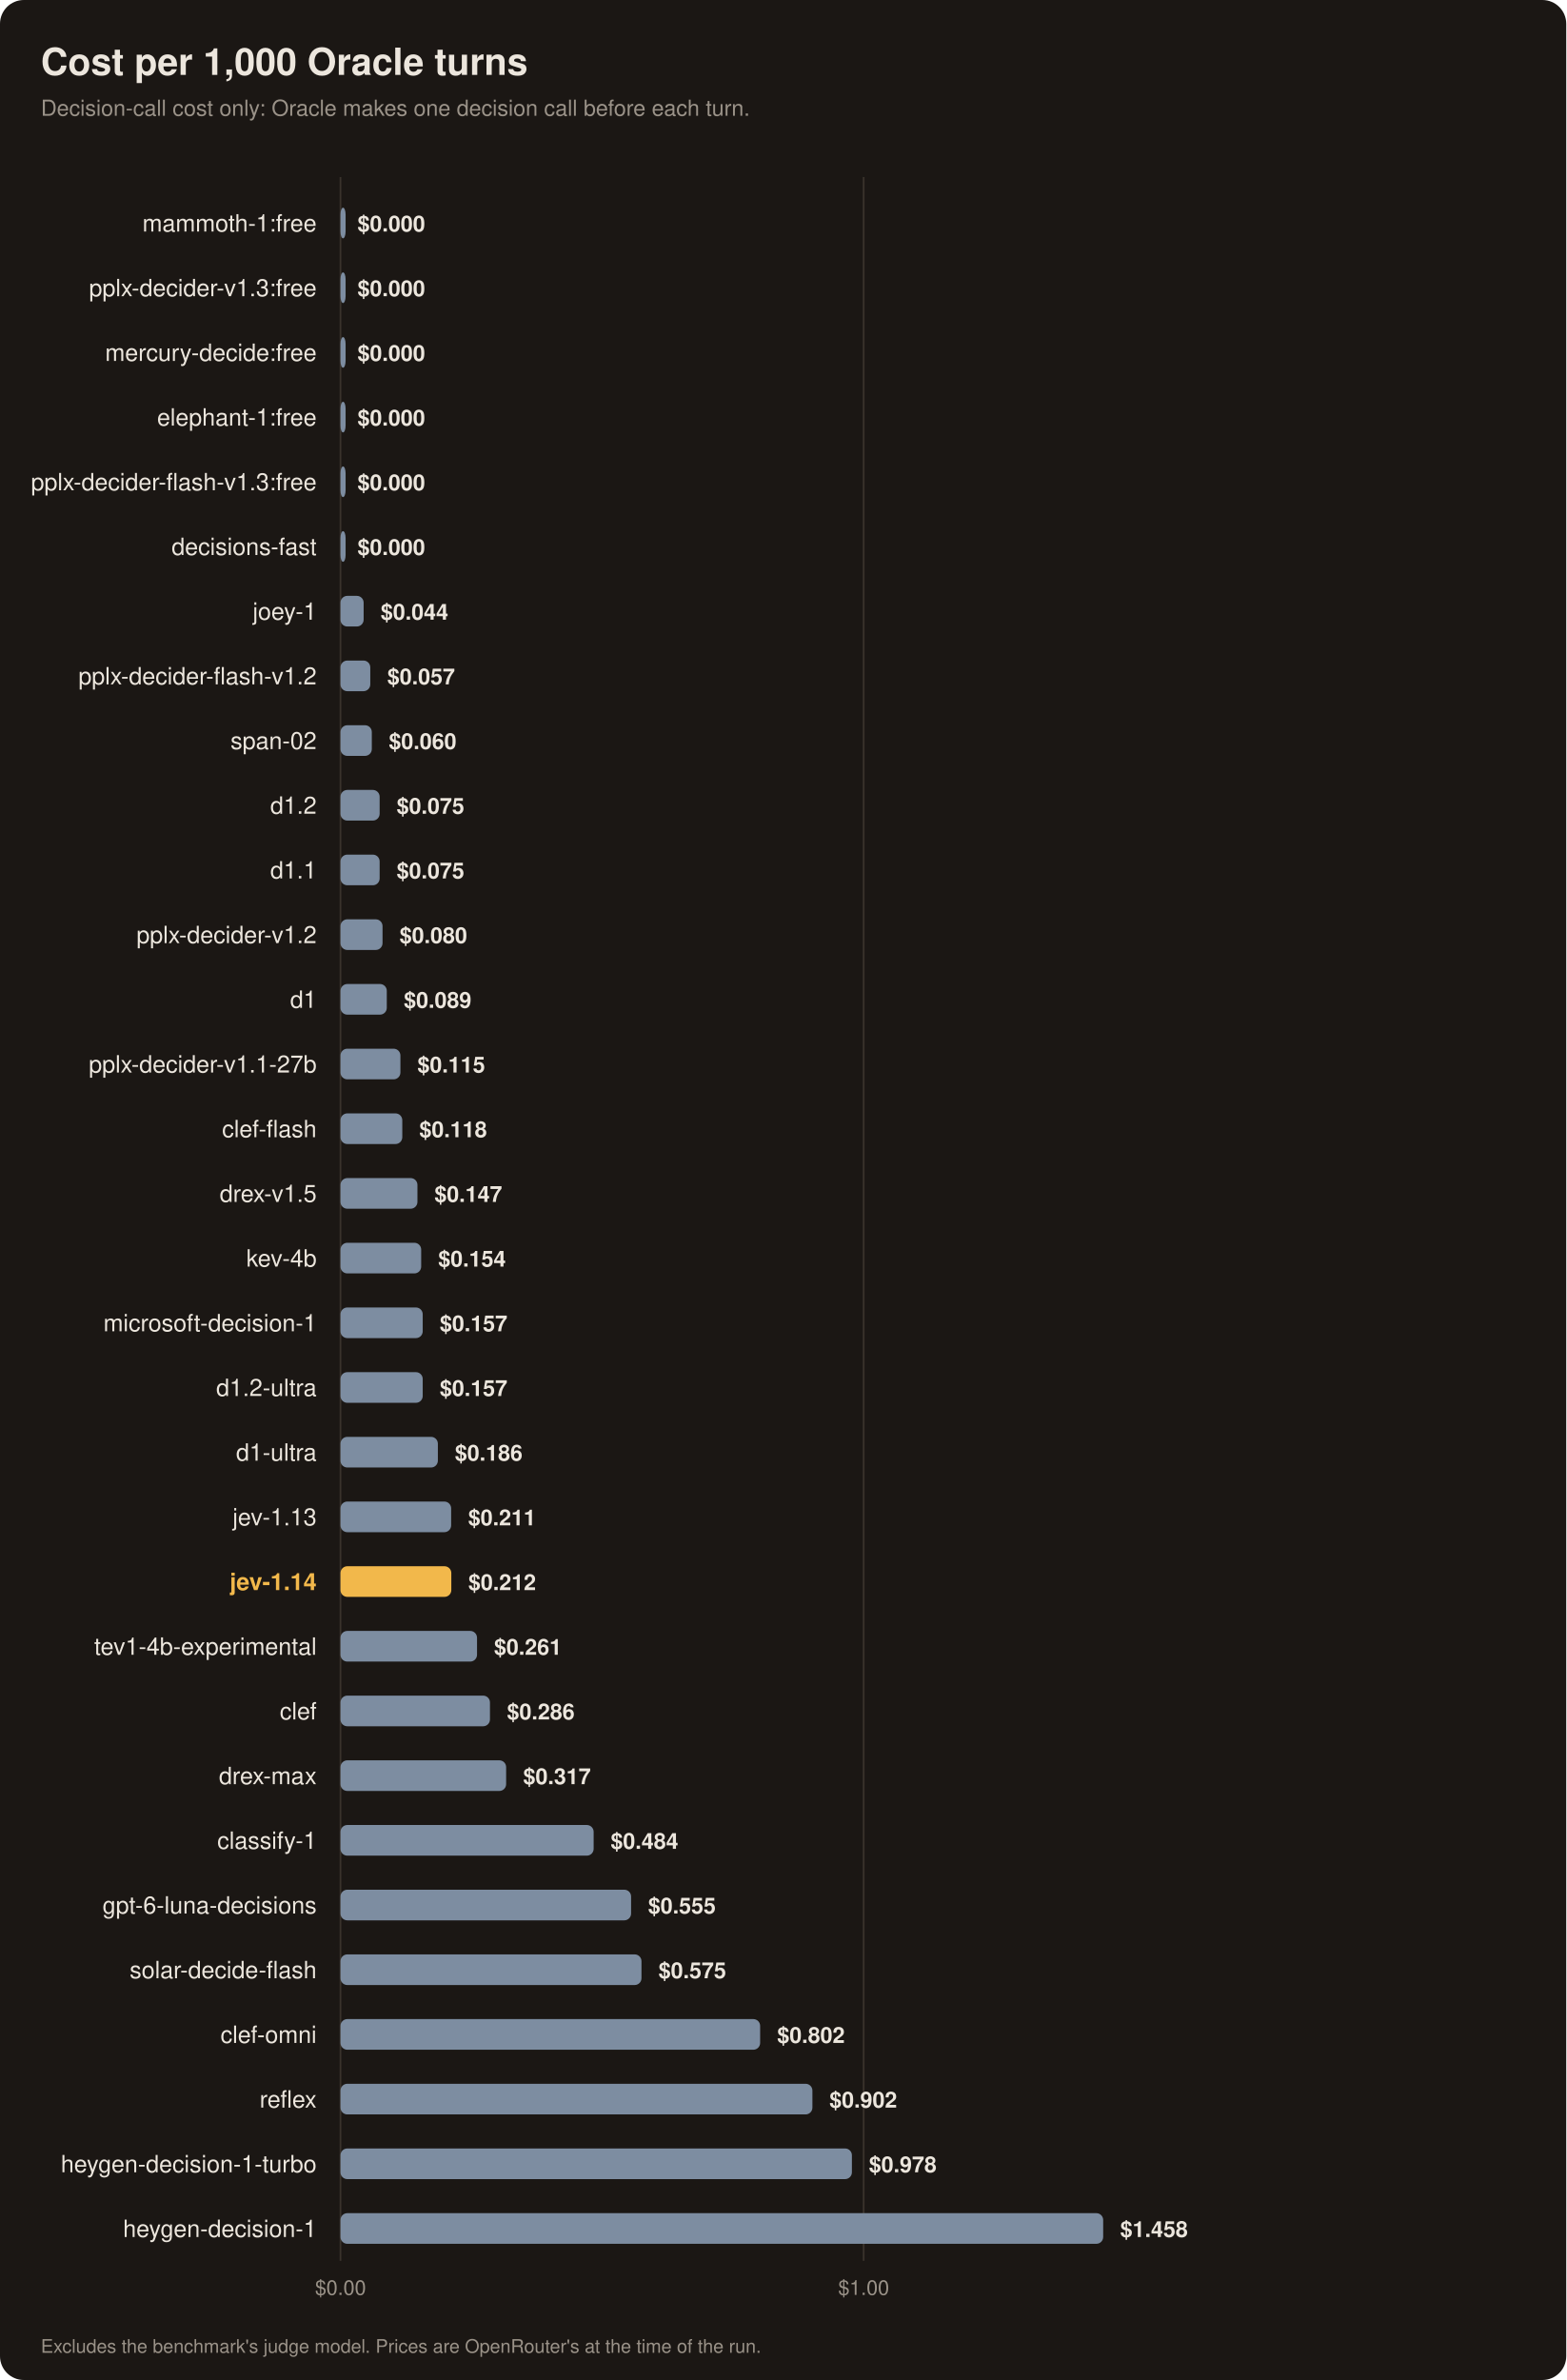
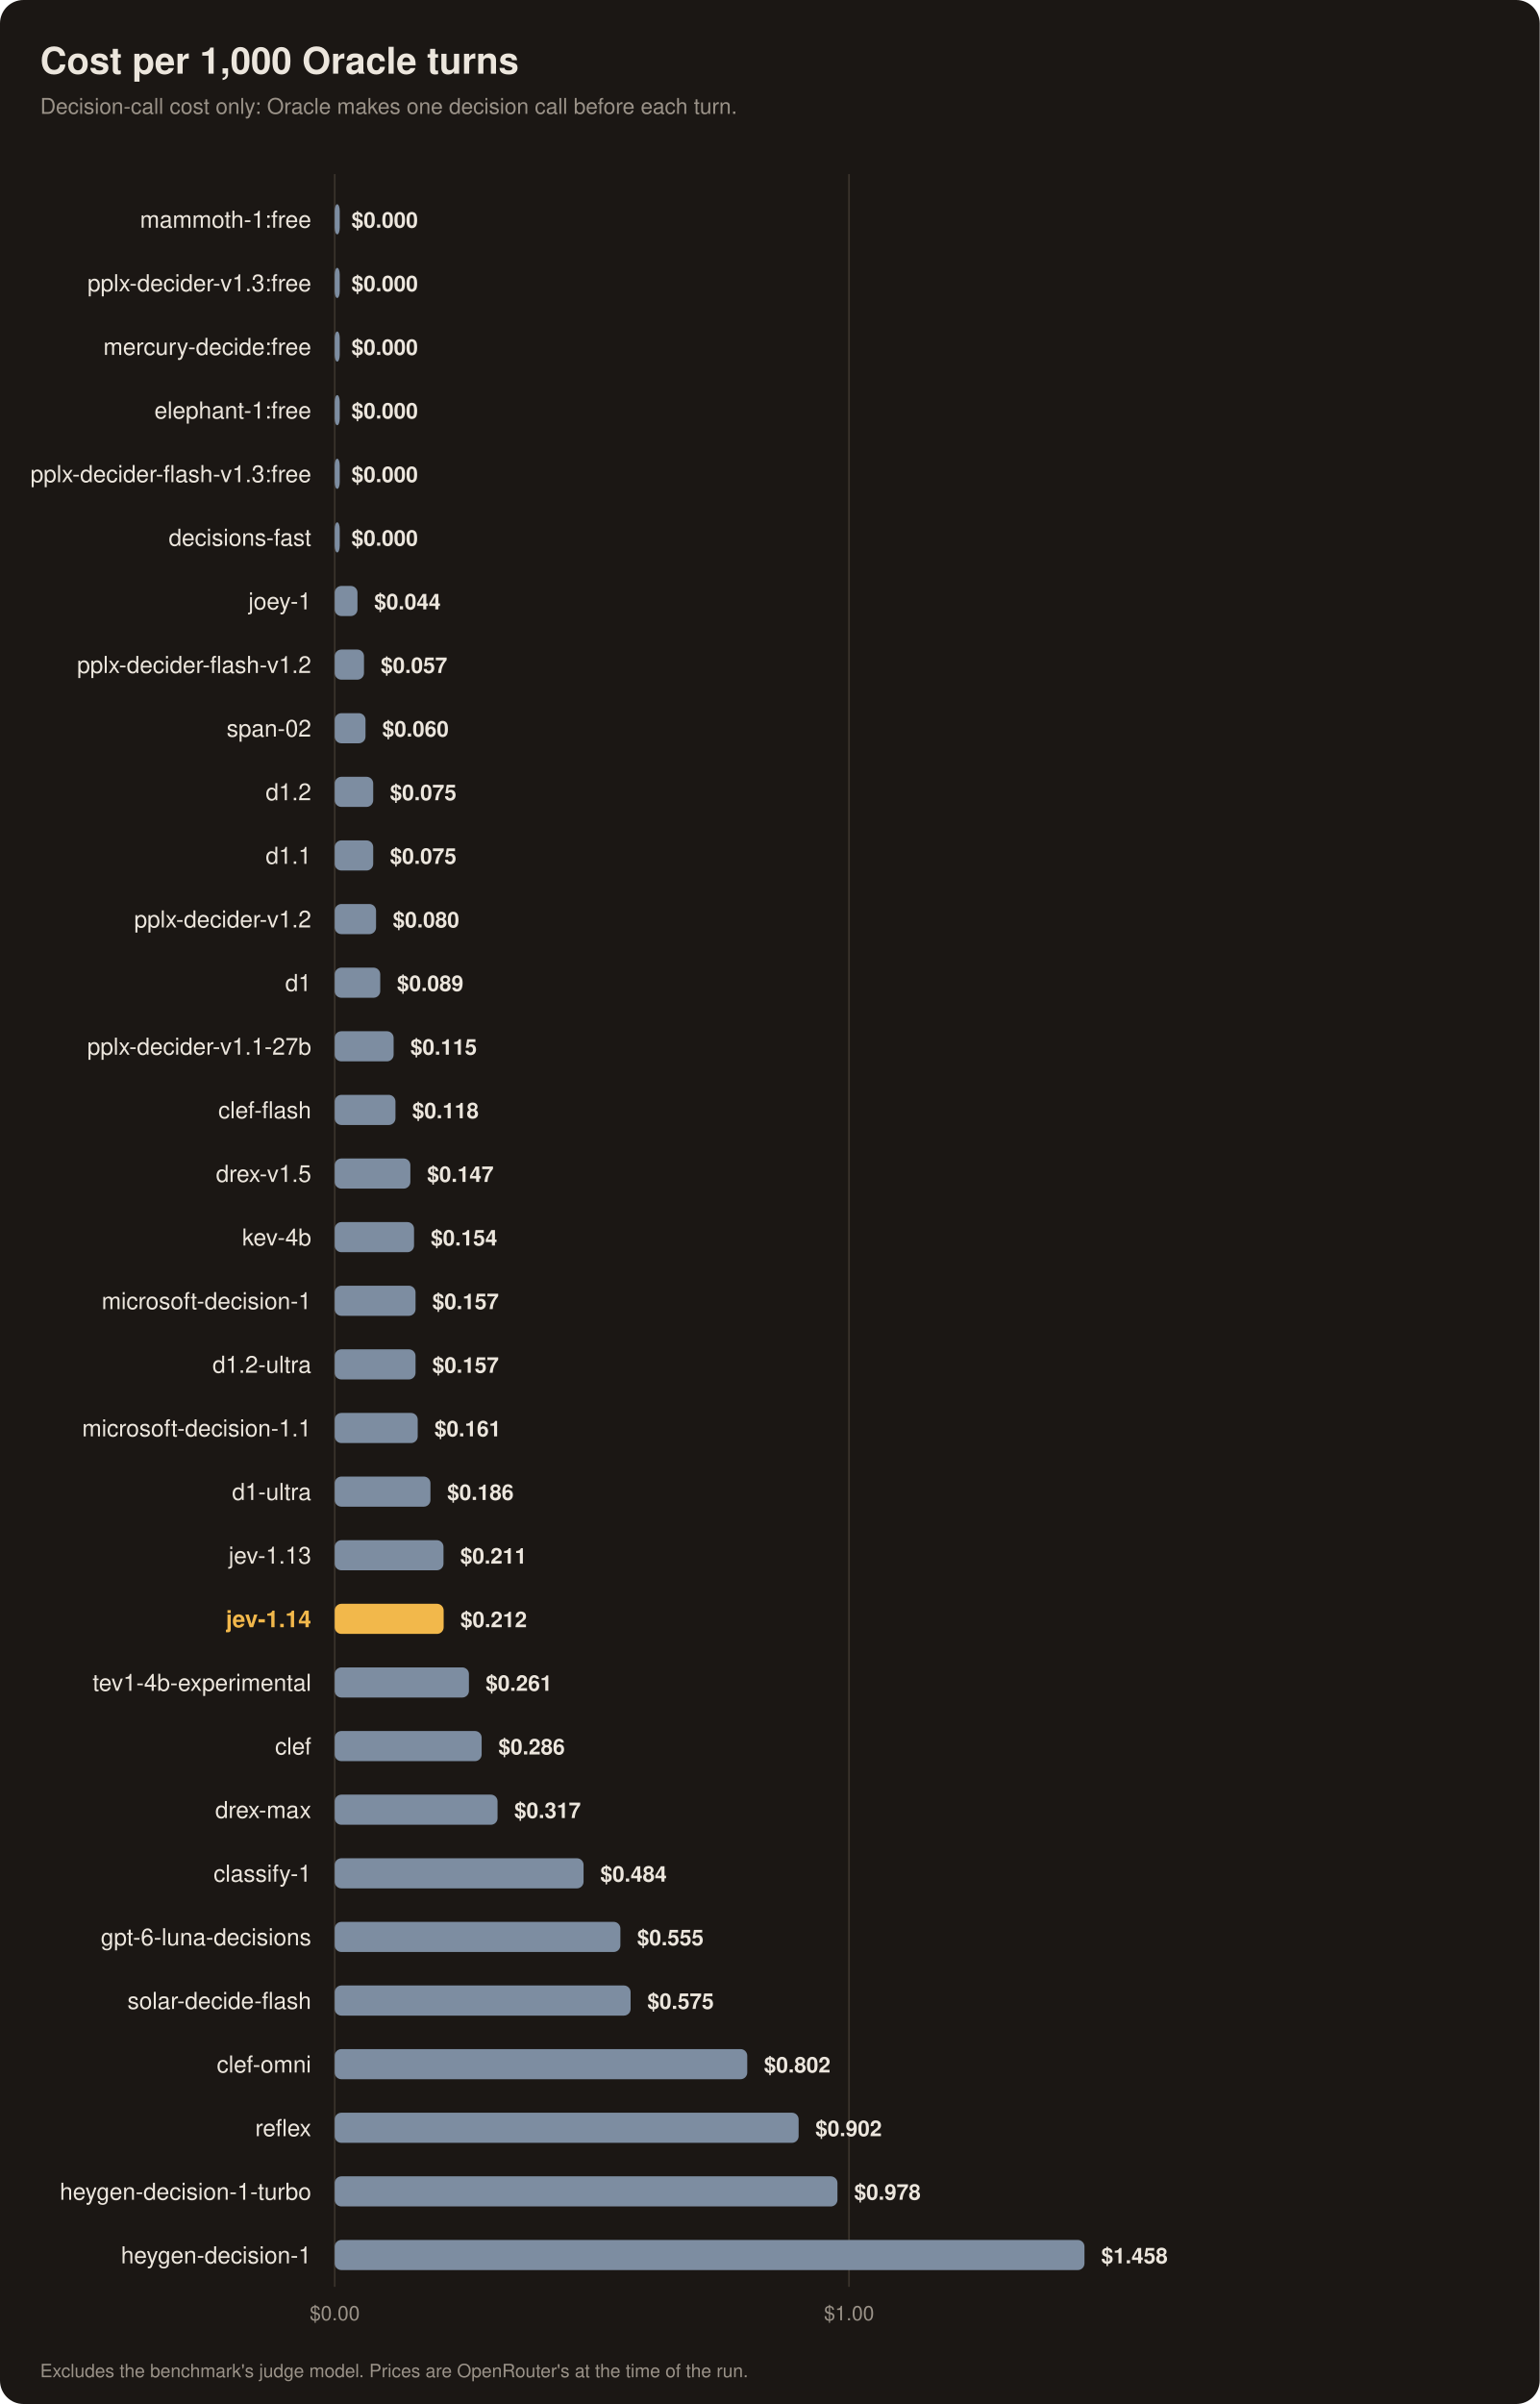
- <svg xmlns="http://www.w3.org/2000/svg" viewBox="0 0 920 1398" width="920" role="img" aria-label="Cost per 1,000 Oracle turns" font-family="-apple-system,BlinkMacSystemFont,'Segoe UI',Helvetica,Arial,sans-serif">
-   <rect width="920" height="1398" rx="14" fill="#1b1714" />
+ <svg xmlns="http://www.w3.org/2000/svg" viewBox="0 0 920 1436" width="920" role="img" aria-label="Cost per 1,000 Oracle turns" font-family="-apple-system,BlinkMacSystemFont,'Segoe UI',Helvetica,Arial,sans-serif">
+   <rect width="920" height="1436" rx="14" fill="#1b1714" />
  <text x="24.0" y="44.0" font-size="22" font-weight="700" fill="#ece6dd" text-anchor="start">Cost per 1,000 Oracle turns</text>
  <text x="24.0" y="68.0" font-size="13" font-weight="400" fill="#9a9288" text-anchor="start">Decision-call cost only: Oracle makes one decision call before each turn.</text>
-   <line x1="200.0" y1="104.0" x2="200.0" y2="1328.0" stroke="#3a332c" stroke-width="1.0" />
-   <text x="200.0" y="1348.0" font-size="12" font-weight="400" fill="#9a9288" text-anchor="middle">$0.00</text>
-   <line x1="507.3" y1="104.0" x2="507.3" y2="1328.0" stroke="#3a332c" stroke-width="1.0" />
-   <text x="507.3" y="1348.0" font-size="12" font-weight="400" fill="#9a9288" text-anchor="middle">$1.00</text>
+   <line x1="200.0" y1="104.0" x2="200.0" y2="1366.0" stroke="#3a332c" stroke-width="1.0" />
+   <text x="200.0" y="1386.0" font-size="12" font-weight="400" fill="#9a9288" text-anchor="middle">$0.00</text>
+   <line x1="507.3" y1="104.0" x2="507.3" y2="1366.0" stroke="#3a332c" stroke-width="1.0" />
+   <text x="507.3" y="1386.0" font-size="12" font-weight="400" fill="#9a9288" text-anchor="middle">$1.00</text>
  <text x="186.0" y="136.0" font-size="14" font-weight="500" fill="#ece6dd" text-anchor="end">mammoth-1:free</text>
  <rect x="200.0" y="122.0" width="3.0" height="18.0" rx="4.0" fill="#7d8da1" />
  <text x="210.0" y="136.0" font-size="13" font-weight="600" fill="#ece6dd" text-anchor="start">$0.000</text>
  <text x="186.0" y="174.0" font-size="14" font-weight="500" fill="#ece6dd" text-anchor="end">pplx-decider-v1.3:free</text>
  <rect x="200.0" y="160.0" width="3.0" height="18.0" rx="4.0" fill="#7d8da1" />
  <text x="210.0" y="174.0" font-size="13" font-weight="600" fill="#ece6dd" text-anchor="start">$0.000</text>
  <text x="186.0" y="212.0" font-size="14" font-weight="500" fill="#ece6dd" text-anchor="end">mercury-decide:free</text>
  <rect x="200.0" y="198.0" width="3.0" height="18.0" rx="4.0" fill="#7d8da1" />
  <text x="210.0" y="212.0" font-size="13" font-weight="600" fill="#ece6dd" text-anchor="start">$0.000</text>
  <text x="186.0" y="250.0" font-size="14" font-weight="500" fill="#ece6dd" text-anchor="end">elephant-1:free</text>
  <rect x="200.0" y="236.0" width="3.0" height="18.0" rx="4.0" fill="#7d8da1" />
  <text x="210.0" y="250.0" font-size="13" font-weight="600" fill="#ece6dd" text-anchor="start">$0.000</text>
  <text x="186.0" y="288.0" font-size="14" font-weight="500" fill="#ece6dd" text-anchor="end">pplx-decider-flash-v1.3:free</text>
  <rect x="200.0" y="274.0" width="3.0" height="18.0" rx="4.0" fill="#7d8da1" />
  <text x="210.0" y="288.0" font-size="13" font-weight="600" fill="#ece6dd" text-anchor="start">$0.000</text>
  <text x="186.0" y="326.0" font-size="14" font-weight="500" fill="#ece6dd" text-anchor="end">decisions-fast</text>
  <rect x="200.0" y="312.0" width="3.0" height="18.0" rx="4.0" fill="#7d8da1" />
  <text x="210.0" y="326.0" font-size="13" font-weight="600" fill="#ece6dd" text-anchor="start">$0.000</text>
  <text x="186.0" y="364.0" font-size="14" font-weight="500" fill="#ece6dd" text-anchor="end">joey-1</text>
  <rect x="200.0" y="350.0" width="13.6" height="18.0" rx="4.0" fill="#7d8da1" />
  <text x="223.6" y="364.0" font-size="13" font-weight="600" fill="#ece6dd" text-anchor="start">$0.044</text>
  <text x="186.0" y="402.0" font-size="14" font-weight="500" fill="#ece6dd" text-anchor="end">pplx-decider-flash-v1.2</text>
  <rect x="200.0" y="388.0" width="17.5" height="18.0" rx="4.0" fill="#7d8da1" />
  <text x="227.5" y="402.0" font-size="13" font-weight="600" fill="#ece6dd" text-anchor="start">$0.057</text>
  <text x="186.0" y="440.0" font-size="14" font-weight="500" fill="#ece6dd" text-anchor="end">span-02</text>
  <rect x="200.0" y="426.0" width="18.4" height="18.0" rx="4.0" fill="#7d8da1" />
  <text x="228.4" y="440.0" font-size="13" font-weight="600" fill="#ece6dd" text-anchor="start">$0.060</text>
  <text x="186.0" y="478.0" font-size="14" font-weight="500" fill="#ece6dd" text-anchor="end">d1.2</text>
  <rect x="200.0" y="464.0" width="23.0" height="18.0" rx="4.0" fill="#7d8da1" />
  <text x="233.0" y="478.0" font-size="13" font-weight="600" fill="#ece6dd" text-anchor="start">$0.075</text>
  <text x="186.0" y="516.0" font-size="14" font-weight="500" fill="#ece6dd" text-anchor="end">d1.1</text>
  <rect x="200.0" y="502.0" width="23.0" height="18.0" rx="4.0" fill="#7d8da1" />
  <text x="233.0" y="516.0" font-size="13" font-weight="600" fill="#ece6dd" text-anchor="start">$0.075</text>
  <text x="186.0" y="554.0" font-size="14" font-weight="500" fill="#ece6dd" text-anchor="end">pplx-decider-v1.2</text>
  <rect x="200.0" y="540.0" width="24.7" height="18.0" rx="4.0" fill="#7d8da1" />
  <text x="234.7" y="554.0" font-size="13" font-weight="600" fill="#ece6dd" text-anchor="start">$0.080</text>
  <text x="186.0" y="592.0" font-size="14" font-weight="500" fill="#ece6dd" text-anchor="end">d1</text>
  <rect x="200.0" y="578.0" width="27.2" height="18.0" rx="4.0" fill="#7d8da1" />
  <text x="237.2" y="592.0" font-size="13" font-weight="600" fill="#ece6dd" text-anchor="start">$0.089</text>
  <text x="186.0" y="630.0" font-size="14" font-weight="500" fill="#ece6dd" text-anchor="end">pplx-decider-v1.1-27b</text>
  <rect x="200.0" y="616.0" width="35.2" height="18.0" rx="4.0" fill="#7d8da1" />
  <text x="245.2" y="630.0" font-size="13" font-weight="600" fill="#ece6dd" text-anchor="start">$0.115</text>
  <text x="186.0" y="668.0" font-size="14" font-weight="500" fill="#ece6dd" text-anchor="end">clef-flash</text>
  <rect x="200.0" y="654.0" width="36.3" height="18.0" rx="4.0" fill="#7d8da1" />
  <text x="246.3" y="668.0" font-size="13" font-weight="600" fill="#ece6dd" text-anchor="start">$0.118</text>
  <text x="186.0" y="706.0" font-size="14" font-weight="500" fill="#ece6dd" text-anchor="end">drex-v1.5</text>
  <rect x="200.0" y="692.0" width="45.2" height="18.0" rx="4.0" fill="#7d8da1" />
  <text x="255.2" y="706.0" font-size="13" font-weight="600" fill="#ece6dd" text-anchor="start">$0.147</text>
  <text x="186.0" y="744.0" font-size="14" font-weight="500" fill="#ece6dd" text-anchor="end">kev-4b</text>
  <rect x="200.0" y="730.0" width="47.4" height="18.0" rx="4.0" fill="#7d8da1" />
  <text x="257.4" y="744.0" font-size="13" font-weight="600" fill="#ece6dd" text-anchor="start">$0.154</text>
  <text x="186.0" y="782.0" font-size="14" font-weight="500" fill="#ece6dd" text-anchor="end">microsoft-decision-1</text>
  <rect x="200.0" y="768.0" width="48.3" height="18.0" rx="4.0" fill="#7d8da1" />
  <text x="258.3" y="782.0" font-size="13" font-weight="600" fill="#ece6dd" text-anchor="start">$0.157</text>
  <text x="186.0" y="820.0" font-size="14" font-weight="500" fill="#ece6dd" text-anchor="end">d1.2-ultra</text>
  <rect x="200.0" y="806.0" width="48.3" height="18.0" rx="4.0" fill="#7d8da1" />
  <text x="258.3" y="820.0" font-size="13" font-weight="600" fill="#ece6dd" text-anchor="start">$0.157</text>
-   <text x="186.0" y="858.0" font-size="14" font-weight="500" fill="#ece6dd" text-anchor="end">d1-ultra</text>
-   <rect x="200.0" y="844.0" width="57.2" height="18.0" rx="4.0" fill="#7d8da1" />
-   <text x="267.2" y="858.0" font-size="13" font-weight="600" fill="#ece6dd" text-anchor="start">$0.186</text>
-   <text x="186.0" y="896.0" font-size="14" font-weight="500" fill="#ece6dd" text-anchor="end">jev-1.13</text>
-   <rect x="200.0" y="882.0" width="65.0" height="18.0" rx="4.0" fill="#7d8da1" />
-   <text x="275.0" y="896.0" font-size="13" font-weight="600" fill="#ece6dd" text-anchor="start">$0.211</text>
-   <text x="186.0" y="934.0" font-size="14" font-weight="700" fill="#f2b84b" text-anchor="end">jev-1.14</text>
-   <rect x="200.0" y="920.0" width="65.1" height="18.0" rx="4.0" fill="#f2b84b" />
-   <text x="275.1" y="934.0" font-size="13" font-weight="600" fill="#ece6dd" text-anchor="start">$0.212</text>
-   <text x="186.0" y="972.0" font-size="14" font-weight="500" fill="#ece6dd" text-anchor="end">tev1-4b-experimental</text>
-   <rect x="200.0" y="958.0" width="80.2" height="18.0" rx="4.0" fill="#7d8da1" />
-   <text x="290.2" y="972.0" font-size="13" font-weight="600" fill="#ece6dd" text-anchor="start">$0.261</text>
-   <text x="186.0" y="1010.0" font-size="14" font-weight="500" fill="#ece6dd" text-anchor="end">clef</text>
-   <rect x="200.0" y="996.0" width="87.8" height="18.0" rx="4.0" fill="#7d8da1" />
-   <text x="297.8" y="1010.0" font-size="13" font-weight="600" fill="#ece6dd" text-anchor="start">$0.286</text>
-   <text x="186.0" y="1048.0" font-size="14" font-weight="500" fill="#ece6dd" text-anchor="end">drex-max</text>
-   <rect x="200.0" y="1034.0" width="97.3" height="18.0" rx="4.0" fill="#7d8da1" />
-   <text x="307.3" y="1048.0" font-size="13" font-weight="600" fill="#ece6dd" text-anchor="start">$0.317</text>
-   <text x="186.0" y="1086.0" font-size="14" font-weight="500" fill="#ece6dd" text-anchor="end">classify-1</text>
-   <rect x="200.0" y="1072.0" width="148.7" height="18.0" rx="4.0" fill="#7d8da1" />
-   <text x="358.7" y="1086.0" font-size="13" font-weight="600" fill="#ece6dd" text-anchor="start">$0.484</text>
-   <text x="186.0" y="1124.0" font-size="14" font-weight="500" fill="#ece6dd" text-anchor="end">gpt-6-luna-decisions</text>
-   <rect x="200.0" y="1110.0" width="170.7" height="18.0" rx="4.0" fill="#7d8da1" />
-   <text x="380.7" y="1124.0" font-size="13" font-weight="600" fill="#ece6dd" text-anchor="start">$0.555</text>
-   <text x="186.0" y="1162.0" font-size="14" font-weight="500" fill="#ece6dd" text-anchor="end">solar-decide-flash</text>
-   <rect x="200.0" y="1148.0" width="176.8" height="18.0" rx="4.0" fill="#7d8da1" />
-   <text x="386.8" y="1162.0" font-size="13" font-weight="600" fill="#ece6dd" text-anchor="start">$0.575</text>
-   <text x="186.0" y="1200.0" font-size="14" font-weight="500" fill="#ece6dd" text-anchor="end">clef-omni</text>
-   <rect x="200.0" y="1186.0" width="246.5" height="18.0" rx="4.0" fill="#7d8da1" />
-   <text x="456.5" y="1200.0" font-size="13" font-weight="600" fill="#ece6dd" text-anchor="start">$0.802</text>
-   <text x="186.0" y="1238.0" font-size="14" font-weight="500" fill="#ece6dd" text-anchor="end">reflex</text>
-   <rect x="200.0" y="1224.0" width="277.2" height="18.0" rx="4.0" fill="#7d8da1" />
-   <text x="487.2" y="1238.0" font-size="13" font-weight="600" fill="#ece6dd" text-anchor="start">$0.902</text>
-   <text x="186.0" y="1276.0" font-size="14" font-weight="500" fill="#ece6dd" text-anchor="end">heygen-decision-1-turbo</text>
-   <rect x="200.0" y="1262.0" width="300.4" height="18.0" rx="4.0" fill="#7d8da1" />
-   <text x="510.4" y="1276.0" font-size="13" font-weight="600" fill="#ece6dd" text-anchor="start">$0.978</text>
-   <text x="186.0" y="1314.0" font-size="14" font-weight="500" fill="#ece6dd" text-anchor="end">heygen-decision-1</text>
-   <rect x="200.0" y="1300.0" width="448.0" height="18.0" rx="4.0" fill="#7d8da1" />
-   <text x="658.0" y="1314.0" font-size="13" font-weight="600" fill="#ece6dd" text-anchor="start">$1.458</text>
-   <text x="24.0" y="1382.0" font-size="11" font-weight="400" fill="#9a9288" text-anchor="start">Excludes the benchmark's judge model. Prices are OpenRouter's at the time of the run.</text>
+   <text x="186.0" y="858.0" font-size="14" font-weight="500" fill="#ece6dd" text-anchor="end">microsoft-decision-1.1</text>
+   <rect x="200.0" y="844.0" width="49.6" height="18.0" rx="4.0" fill="#7d8da1" />
+   <text x="259.6" y="858.0" font-size="13" font-weight="600" fill="#ece6dd" text-anchor="start">$0.161</text>
+   <text x="186.0" y="896.0" font-size="14" font-weight="500" fill="#ece6dd" text-anchor="end">d1-ultra</text>
+   <rect x="200.0" y="882.0" width="57.2" height="18.0" rx="4.0" fill="#7d8da1" />
+   <text x="267.2" y="896.0" font-size="13" font-weight="600" fill="#ece6dd" text-anchor="start">$0.186</text>
+   <text x="186.0" y="934.0" font-size="14" font-weight="500" fill="#ece6dd" text-anchor="end">jev-1.13</text>
+   <rect x="200.0" y="920.0" width="65.0" height="18.0" rx="4.0" fill="#7d8da1" />
+   <text x="275.0" y="934.0" font-size="13" font-weight="600" fill="#ece6dd" text-anchor="start">$0.211</text>
+   <text x="186.0" y="972.0" font-size="14" font-weight="700" fill="#f2b84b" text-anchor="end">jev-1.14</text>
+   <rect x="200.0" y="958.0" width="65.1" height="18.0" rx="4.0" fill="#f2b84b" />
+   <text x="275.1" y="972.0" font-size="13" font-weight="600" fill="#ece6dd" text-anchor="start">$0.212</text>
+   <text x="186.0" y="1010.0" font-size="14" font-weight="500" fill="#ece6dd" text-anchor="end">tev1-4b-experimental</text>
+   <rect x="200.0" y="996.0" width="80.2" height="18.0" rx="4.0" fill="#7d8da1" />
+   <text x="290.2" y="1010.0" font-size="13" font-weight="600" fill="#ece6dd" text-anchor="start">$0.261</text>
+   <text x="186.0" y="1048.0" font-size="14" font-weight="500" fill="#ece6dd" text-anchor="end">clef</text>
+   <rect x="200.0" y="1034.0" width="87.8" height="18.0" rx="4.0" fill="#7d8da1" />
+   <text x="297.8" y="1048.0" font-size="13" font-weight="600" fill="#ece6dd" text-anchor="start">$0.286</text>
+   <text x="186.0" y="1086.0" font-size="14" font-weight="500" fill="#ece6dd" text-anchor="end">drex-max</text>
+   <rect x="200.0" y="1072.0" width="97.3" height="18.0" rx="4.0" fill="#7d8da1" />
+   <text x="307.3" y="1086.0" font-size="13" font-weight="600" fill="#ece6dd" text-anchor="start">$0.317</text>
+   <text x="186.0" y="1124.0" font-size="14" font-weight="500" fill="#ece6dd" text-anchor="end">classify-1</text>
+   <rect x="200.0" y="1110.0" width="148.7" height="18.0" rx="4.0" fill="#7d8da1" />
+   <text x="358.7" y="1124.0" font-size="13" font-weight="600" fill="#ece6dd" text-anchor="start">$0.484</text>
+   <text x="186.0" y="1162.0" font-size="14" font-weight="500" fill="#ece6dd" text-anchor="end">gpt-6-luna-decisions</text>
+   <rect x="200.0" y="1148.0" width="170.7" height="18.0" rx="4.0" fill="#7d8da1" />
+   <text x="380.7" y="1162.0" font-size="13" font-weight="600" fill="#ece6dd" text-anchor="start">$0.555</text>
+   <text x="186.0" y="1200.0" font-size="14" font-weight="500" fill="#ece6dd" text-anchor="end">solar-decide-flash</text>
+   <rect x="200.0" y="1186.0" width="176.8" height="18.0" rx="4.0" fill="#7d8da1" />
+   <text x="386.8" y="1200.0" font-size="13" font-weight="600" fill="#ece6dd" text-anchor="start">$0.575</text>
+   <text x="186.0" y="1238.0" font-size="14" font-weight="500" fill="#ece6dd" text-anchor="end">clef-omni</text>
+   <rect x="200.0" y="1224.0" width="246.5" height="18.0" rx="4.0" fill="#7d8da1" />
+   <text x="456.5" y="1238.0" font-size="13" font-weight="600" fill="#ece6dd" text-anchor="start">$0.802</text>
+   <text x="186.0" y="1276.0" font-size="14" font-weight="500" fill="#ece6dd" text-anchor="end">reflex</text>
+   <rect x="200.0" y="1262.0" width="277.2" height="18.0" rx="4.0" fill="#7d8da1" />
+   <text x="487.2" y="1276.0" font-size="13" font-weight="600" fill="#ece6dd" text-anchor="start">$0.902</text>
+   <text x="186.0" y="1314.0" font-size="14" font-weight="500" fill="#ece6dd" text-anchor="end">heygen-decision-1-turbo</text>
+   <rect x="200.0" y="1300.0" width="300.4" height="18.0" rx="4.0" fill="#7d8da1" />
+   <text x="510.4" y="1314.0" font-size="13" font-weight="600" fill="#ece6dd" text-anchor="start">$0.978</text>
+   <text x="186.0" y="1352.0" font-size="14" font-weight="500" fill="#ece6dd" text-anchor="end">heygen-decision-1</text>
+   <rect x="200.0" y="1338.0" width="448.0" height="18.0" rx="4.0" fill="#7d8da1" />
+   <text x="658.0" y="1352.0" font-size="13" font-weight="600" fill="#ece6dd" text-anchor="start">$1.458</text>
+   <text x="24.0" y="1420.0" font-size="11" font-weight="400" fill="#9a9288" text-anchor="start">Excludes the benchmark's judge model. Prices are OpenRouter's at the time of the run.</text>
</svg>
